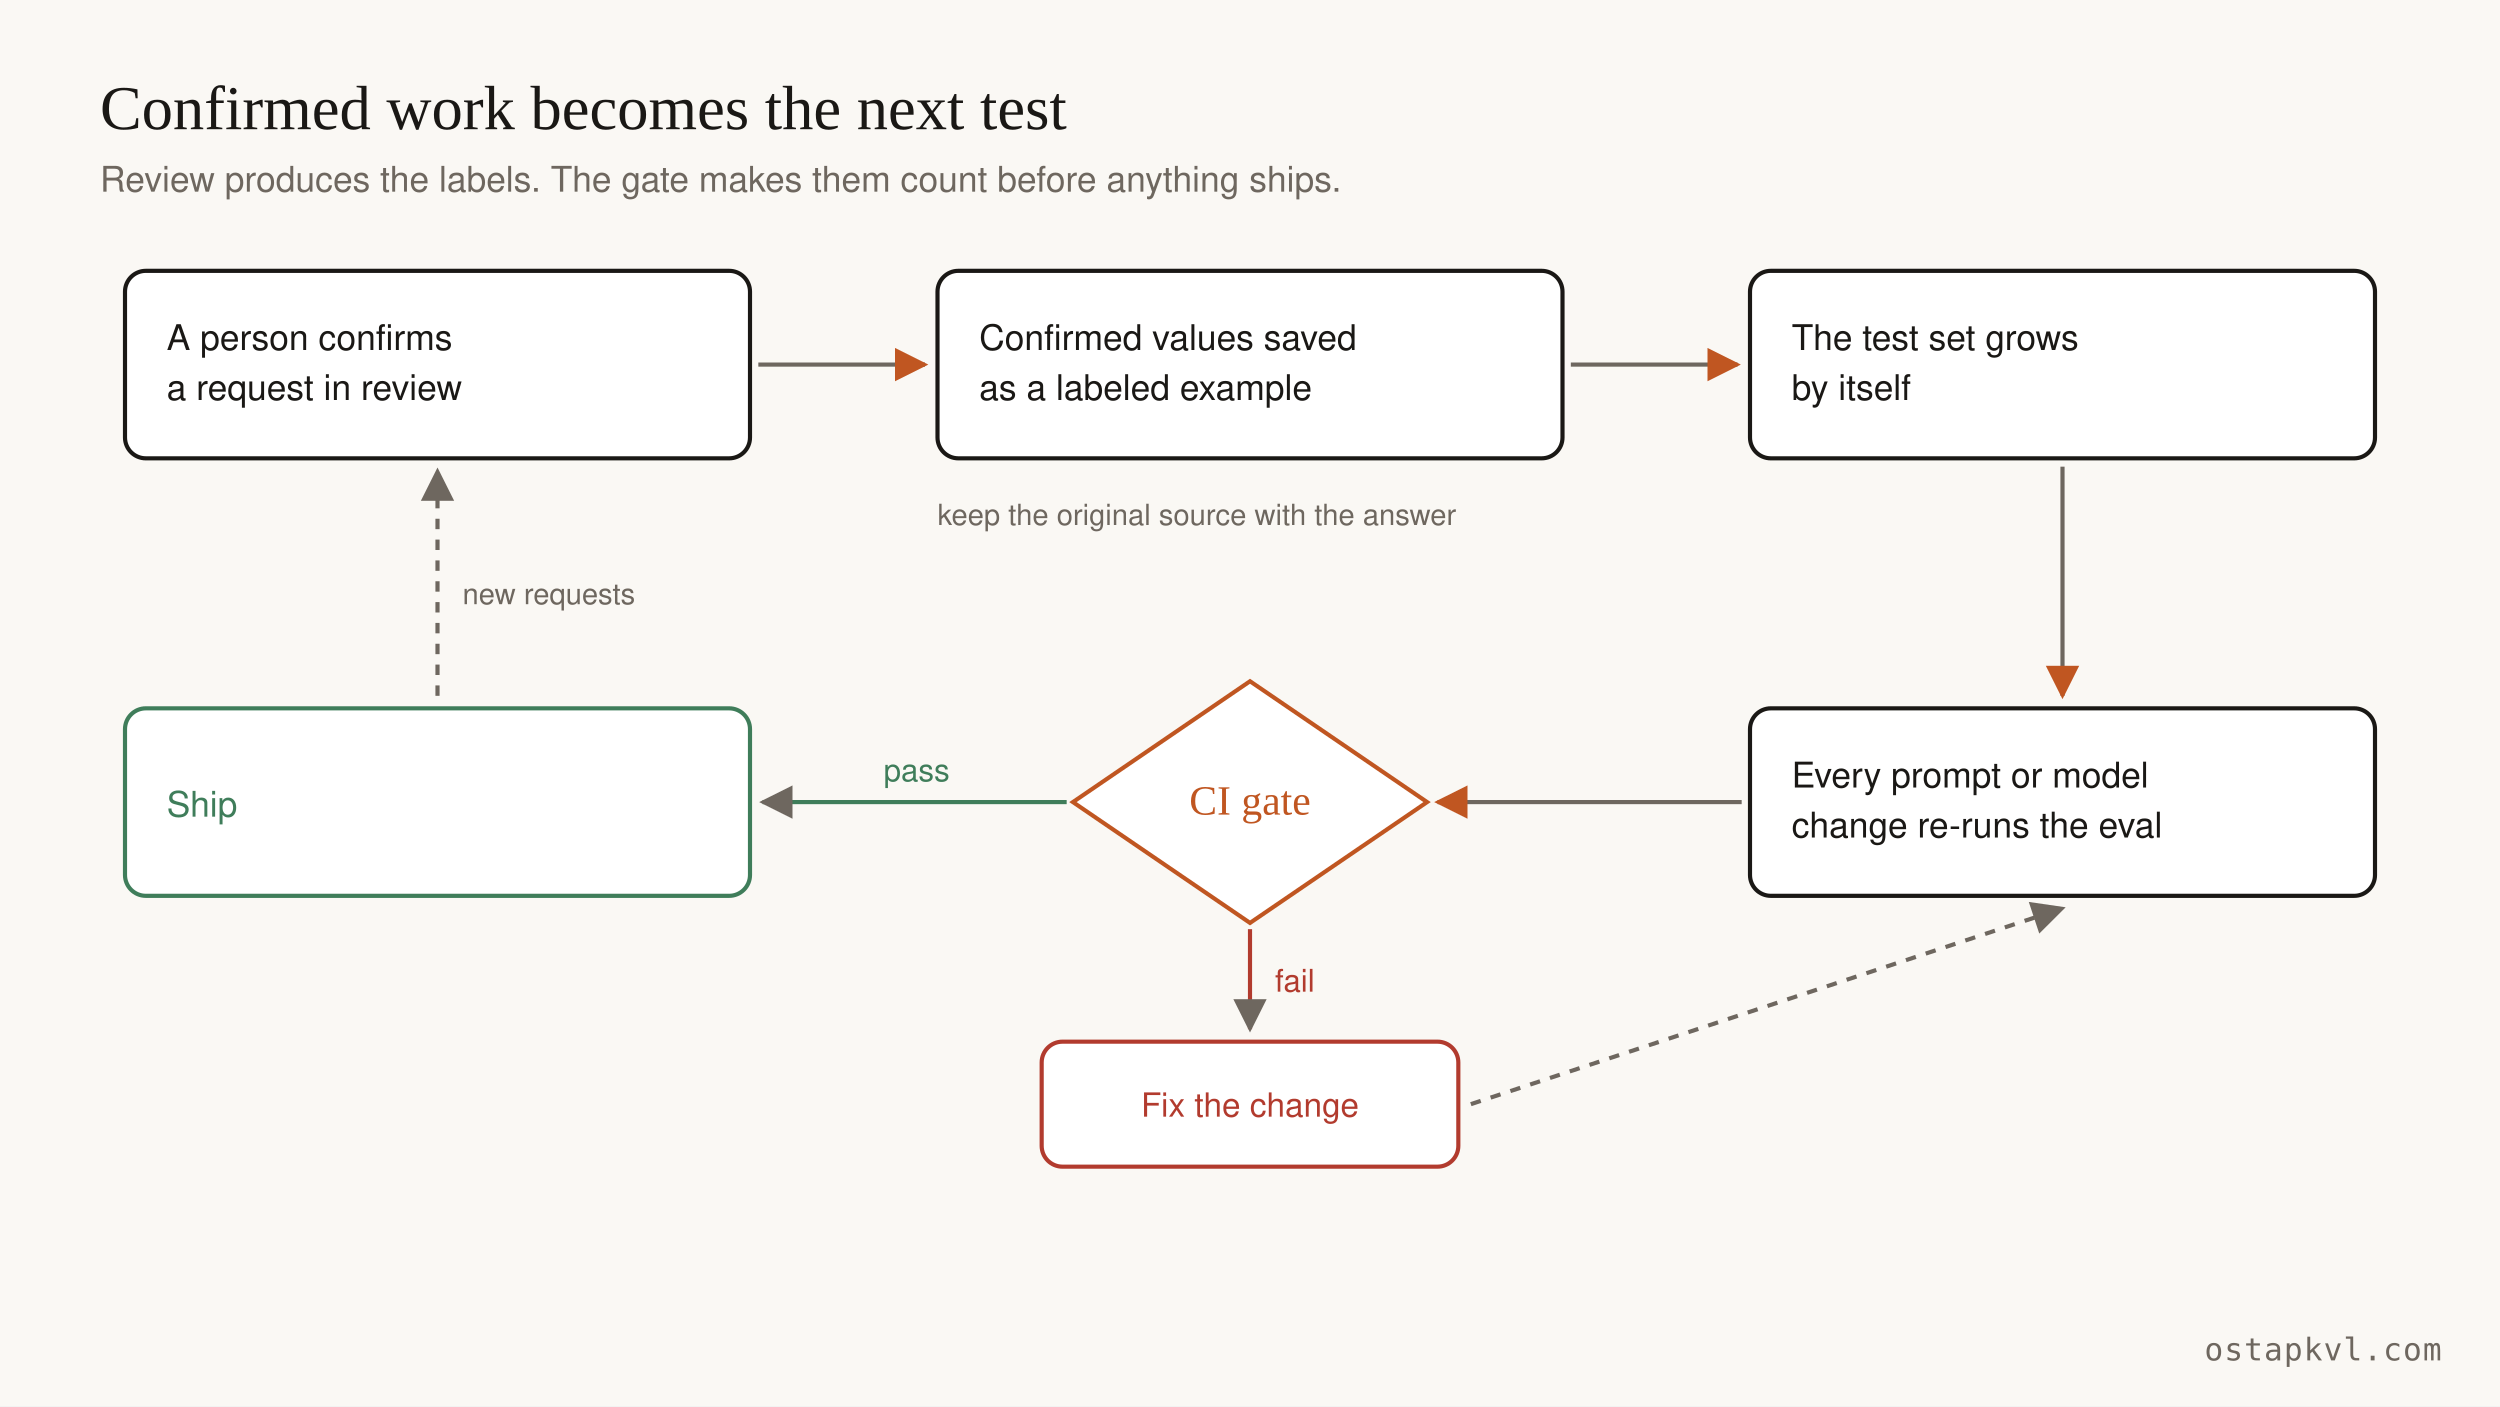
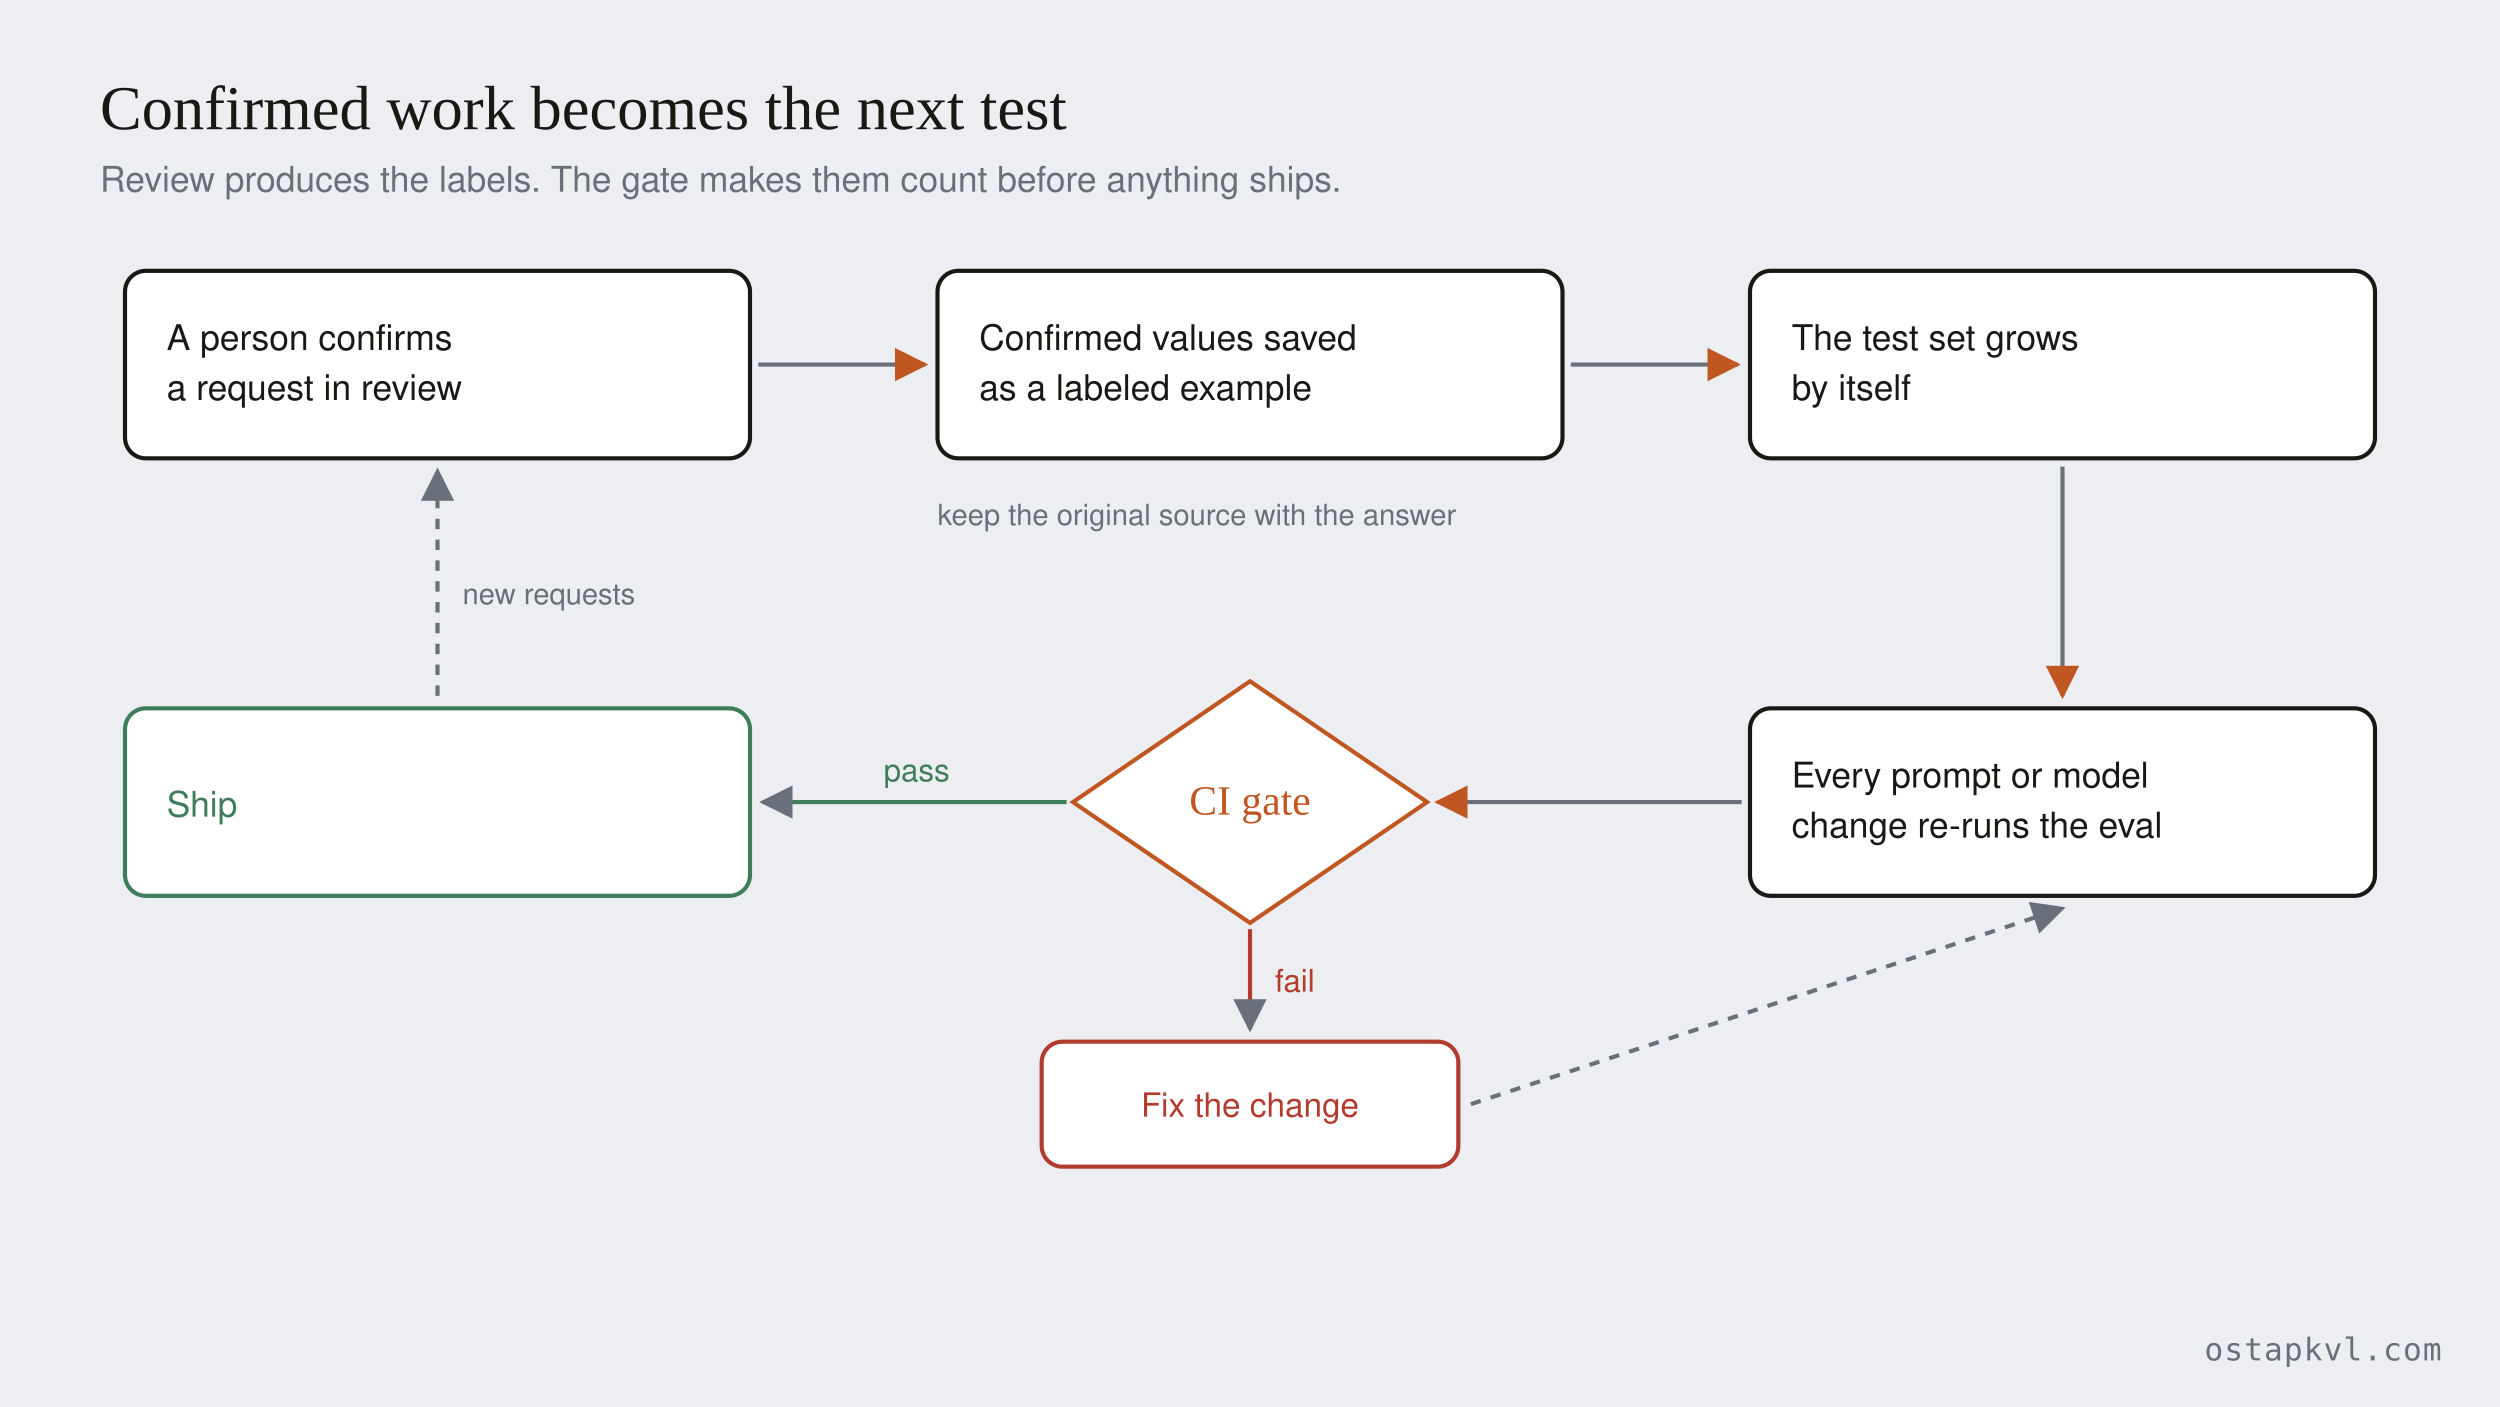
<svg xmlns="http://www.w3.org/2000/svg" width="1200" height="675" viewBox="0 0 1200 675" role="img" aria-label="Confirmed work becomes the next test">
  <defs>
    <marker id="arr" viewBox="0 0 10 10" refX="9" refY="5" markerWidth="8" markerHeight="8" orient="auto-start-reverse">
-       <path d="M0,0 L10,5 L0,10 z" fill="#6E675F" />
+       <path d="M0,0 L10,5 L0,10 z" fill="#69707A" />
    </marker>
    <marker id="arrA" viewBox="0 0 10 10" refX="9" refY="5" markerWidth="8" markerHeight="8" orient="auto-start-reverse">
      <path d="M0,0 L10,5 L0,10 z" fill="#C05621" />
    </marker>
  </defs>
-   <rect width="100%" height="100%" fill="#FAF8F4" />
+   <rect width="100%" height="100%" fill="#ECEEF1" />
  <text x="48" y="62" font-family="Georgia, 'Times New Roman', serif" font-size="30" fill="#1A1815">Confirmed work becomes the next test</text>
-   <text x="48" y="92" font-family="'Helvetica Neue', Helvetica, Arial, sans-serif" font-size="17" fill="#6E675F">Review produces the labels. The gate makes them count before anything ships.</text>
+   <text x="48" y="92" font-family="'Helvetica Neue', Helvetica, Arial, sans-serif" font-size="17" fill="#69707A">Review produces the labels. The gate makes them count before anything ships.</text>
  <rect x="60" y="130" width="300" height="90" rx="10" fill="#fff" stroke="#1A1815" stroke-width="2" />
  <text x="80" y="168" font-family="'Helvetica Neue', Helvetica, Arial, sans-serif" font-size="17" fill="#1A1815">A person confirms</text>
  <text x="80" y="192" font-family="'Helvetica Neue', Helvetica, Arial, sans-serif" font-size="17" fill="#1A1815">a request in review</text>
  <rect x="450" y="130" width="300" height="90" rx="10" fill="#fff" stroke="#1A1815" stroke-width="2" />
  <text x="470" y="168" font-family="'Helvetica Neue', Helvetica, Arial, sans-serif" font-size="17" fill="#1A1815">Confirmed values saved</text>
  <text x="470" y="192" font-family="'Helvetica Neue', Helvetica, Arial, sans-serif" font-size="17" fill="#1A1815">as a labeled example</text>
  <rect x="840" y="130" width="300" height="90" rx="10" fill="#fff" stroke="#1A1815" stroke-width="2" />
  <text x="860" y="168" font-family="'Helvetica Neue', Helvetica, Arial, sans-serif" font-size="17" fill="#1A1815">The test set grows</text>
  <text x="860" y="192" font-family="'Helvetica Neue', Helvetica, Arial, sans-serif" font-size="17" fill="#1A1815">by itself</text>
  <rect x="840" y="340" width="300" height="90" rx="10" fill="#fff" stroke="#1A1815" stroke-width="2" />
  <text x="860" y="378" font-family="'Helvetica Neue', Helvetica, Arial, sans-serif" font-size="17" fill="#1A1815">Every prompt or model</text>
  <text x="860" y="402" font-family="'Helvetica Neue', Helvetica, Arial, sans-serif" font-size="17" fill="#1A1815">change re-runs the eval</text>
  <polygon points="600,327 685,385 600,443 515,385" fill="#fff" stroke="#C05621" stroke-width="2" />
  <text x="600" y="391" font-family="Georgia, 'Times New Roman', serif" font-size="20" fill="#C05621" text-anchor="middle">CI gate</text>
  <rect x="60" y="340" width="300" height="90" rx="10" fill="#fff" stroke="#3F7D5A" stroke-width="2" />
  <text x="80" y="392" font-family="'Helvetica Neue', Helvetica, Arial, sans-serif" font-size="17" fill="#3F7D5A">Ship</text>
  <rect x="500" y="500" width="200" height="60" rx="10" fill="#fff" stroke="#B23B2E" stroke-width="2" />
  <text x="600" y="536" font-family="'Helvetica Neue', Helvetica, Arial, sans-serif" font-size="16" fill="#B23B2E" text-anchor="middle">Fix the change</text>
-   <line x1="364" y1="175" x2="444" y2="175" stroke="#6E675F" stroke-width="2" marker-end="url(#arrA)" />
-   <line x1="754" y1="175" x2="834" y2="175" stroke="#6E675F" stroke-width="2" marker-end="url(#arrA)" />
-   <line x1="990" y1="224" x2="990" y2="334" stroke="#6E675F" stroke-width="2" marker-end="url(#arrA)" />
-   <line x1="836" y1="385" x2="690" y2="385" stroke="#6E675F" stroke-width="2" marker-end="url(#arrA)" />
+   <line x1="364" y1="175" x2="444" y2="175" stroke="#69707A" stroke-width="2" marker-end="url(#arrA)" />
+   <line x1="754" y1="175" x2="834" y2="175" stroke="#69707A" stroke-width="2" marker-end="url(#arrA)" />
+   <line x1="990" y1="224" x2="990" y2="334" stroke="#69707A" stroke-width="2" marker-end="url(#arrA)" />
+   <line x1="836" y1="385" x2="690" y2="385" stroke="#69707A" stroke-width="2" marker-end="url(#arrA)" />
  <line x1="512" y1="385" x2="366" y2="385" stroke="#3F7D5A" stroke-width="2" marker-end="url(#arr)" />
  <text x="440" y="375" font-family="'Helvetica Neue', Helvetica, Arial, sans-serif" font-size="15" fill="#3F7D5A" text-anchor="middle">pass</text>
  <line x1="600" y1="446" x2="600" y2="494" stroke="#B23B2E" stroke-width="2" marker-end="url(#arr)" />
  <text x="612" y="476" font-family="'Helvetica Neue', Helvetica, Arial, sans-serif" font-size="15" fill="#B23B2E">fail</text>
-   <line x1="706" y1="530" x2="990" y2="436" stroke="#6E675F" stroke-width="2" marker-end="url(#arr)" stroke-dasharray="5 5" />
-   <line x1="210" y1="334" x2="210" y2="226" stroke="#6E675F" stroke-width="2" marker-end="url(#arr)" stroke-dasharray="5 5" />
-   <text x="222" y="290" font-family="'Helvetica Neue', Helvetica, Arial, sans-serif" font-size="14" fill="#6E675F">new requests</text>
-   <text x="450" y="252" font-family="'Helvetica Neue', Helvetica, Arial, sans-serif" font-size="14" fill="#6E675F">keep the original source with the answer</text>
-   <text x="1172" y="653" font-family="Menlo, Consolas, monospace" font-size="15" fill="#6E675F" text-anchor="end" letter-spacing="0.5">ostapkvl.com</text>
+   <line x1="706" y1="530" x2="990" y2="436" stroke="#69707A" stroke-width="2" marker-end="url(#arr)" stroke-dasharray="5 5" />
+   <line x1="210" y1="334" x2="210" y2="226" stroke="#69707A" stroke-width="2" marker-end="url(#arr)" stroke-dasharray="5 5" />
+   <text x="222" y="290" font-family="'Helvetica Neue', Helvetica, Arial, sans-serif" font-size="14" fill="#69707A">new requests</text>
+   <text x="450" y="252" font-family="'Helvetica Neue', Helvetica, Arial, sans-serif" font-size="14" fill="#69707A">keep the original source with the answer</text>
+   <text x="1172" y="653" font-family="Menlo, Consolas, monospace" font-size="15" fill="#69707A" text-anchor="end" letter-spacing="0.5">ostapkvl.com</text>
</svg>
